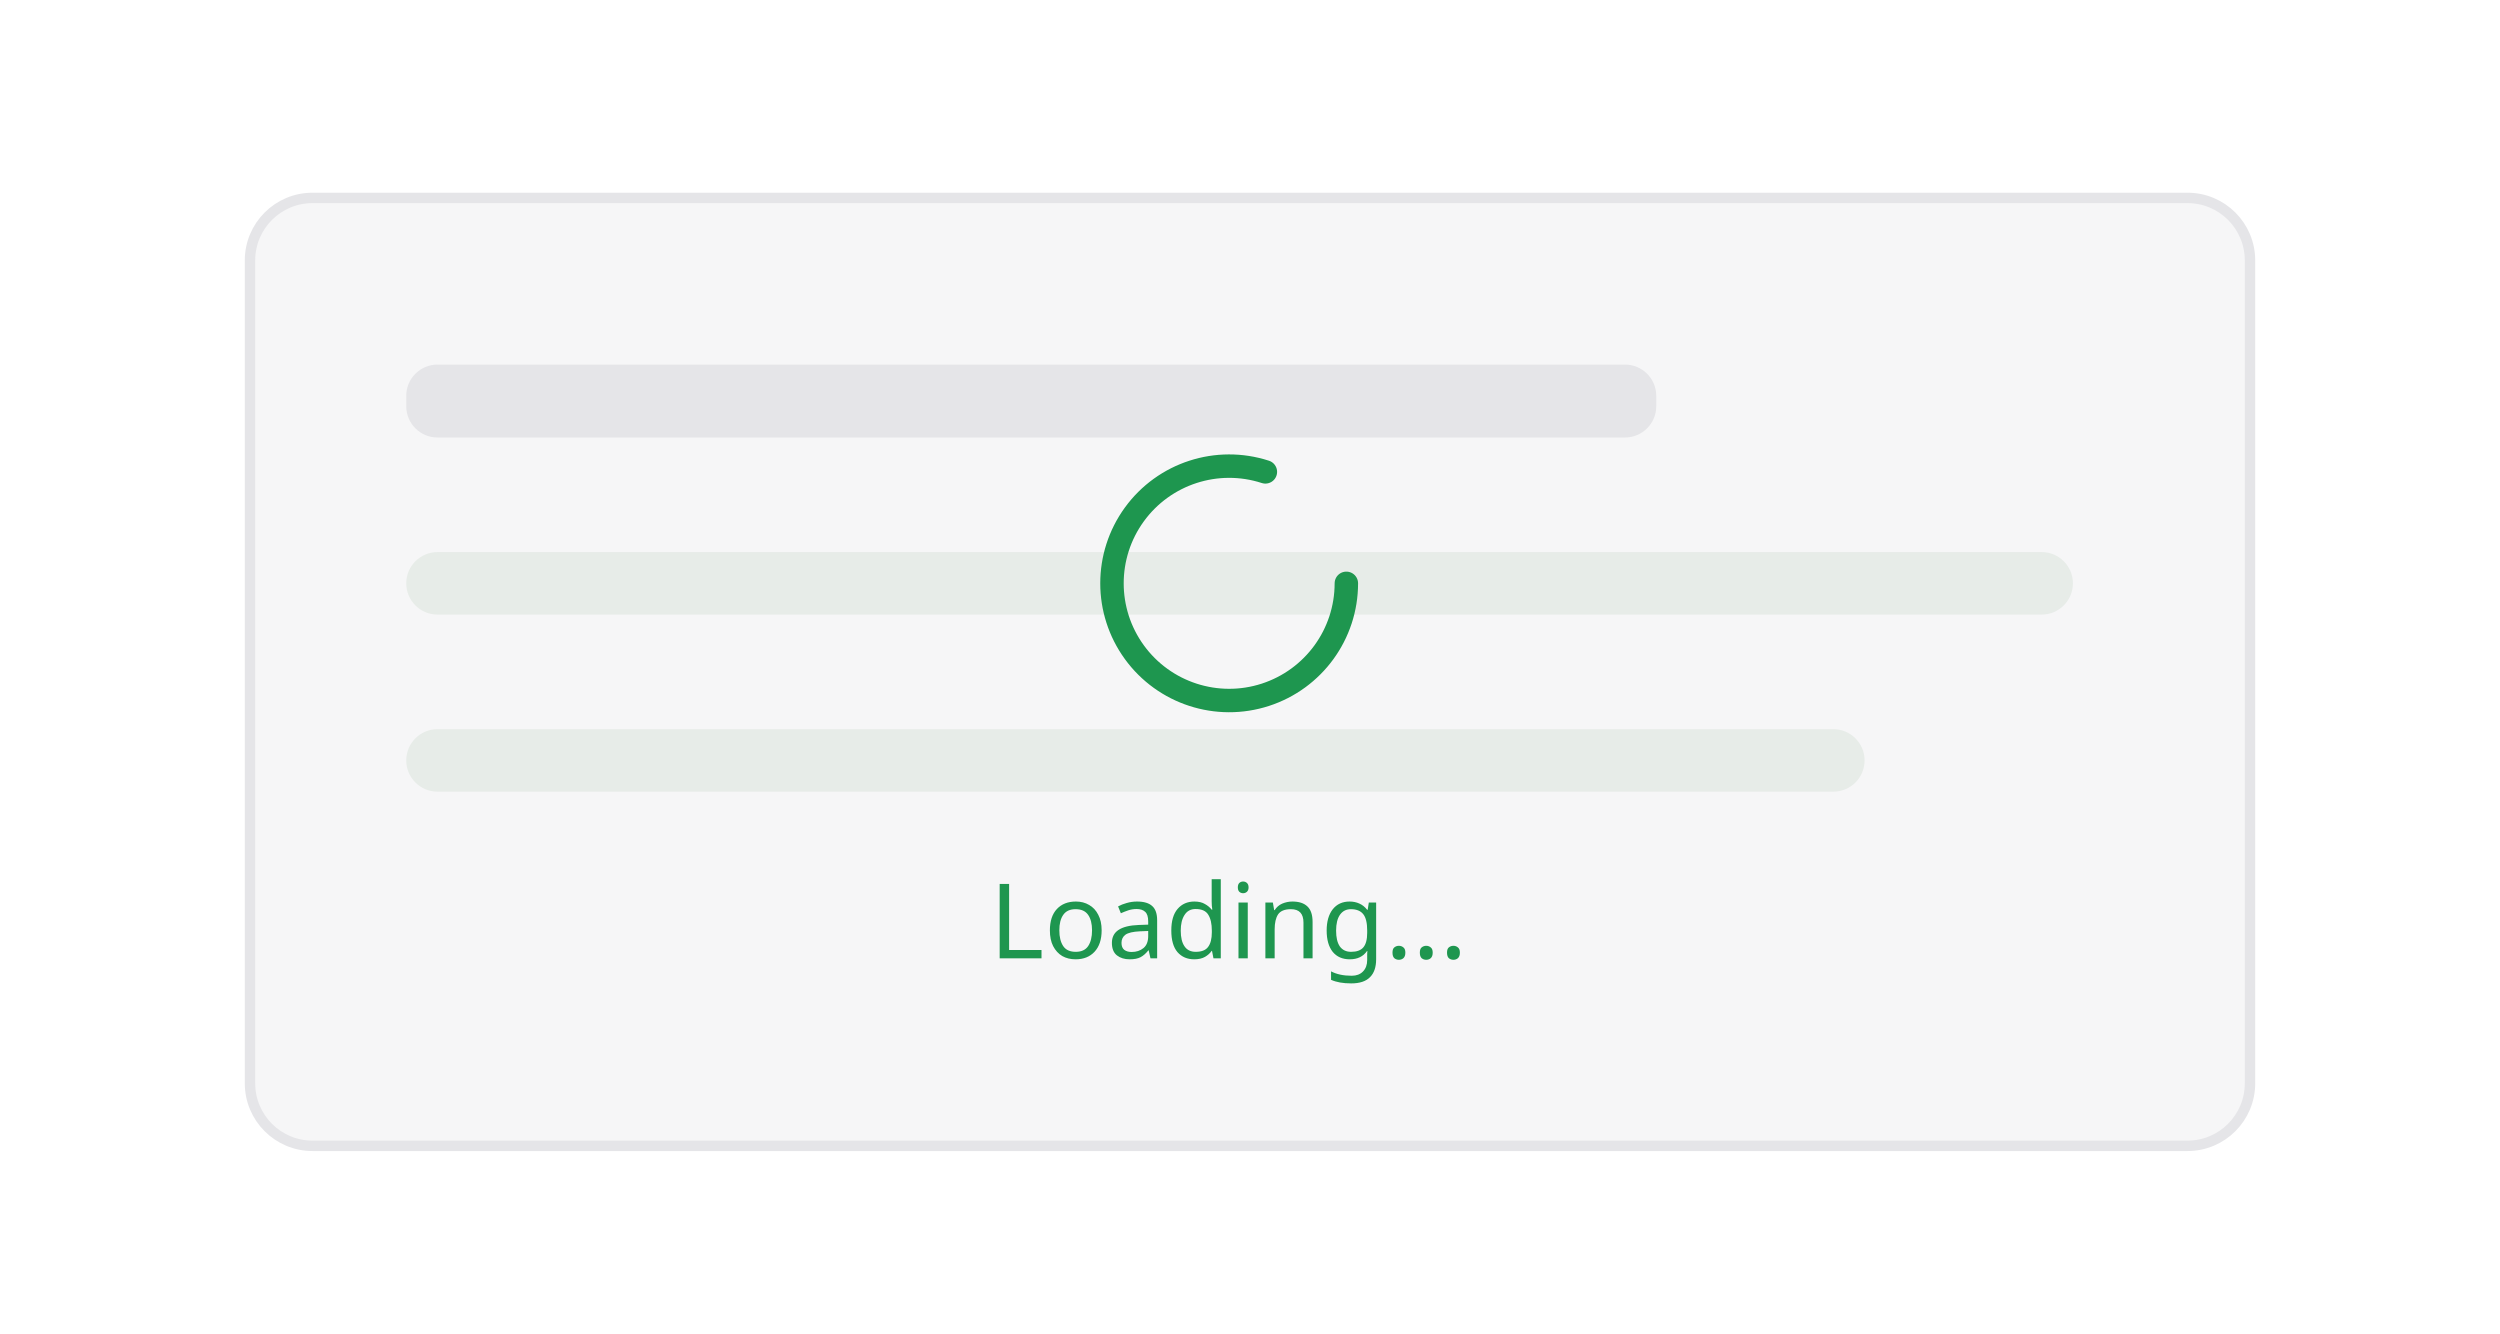
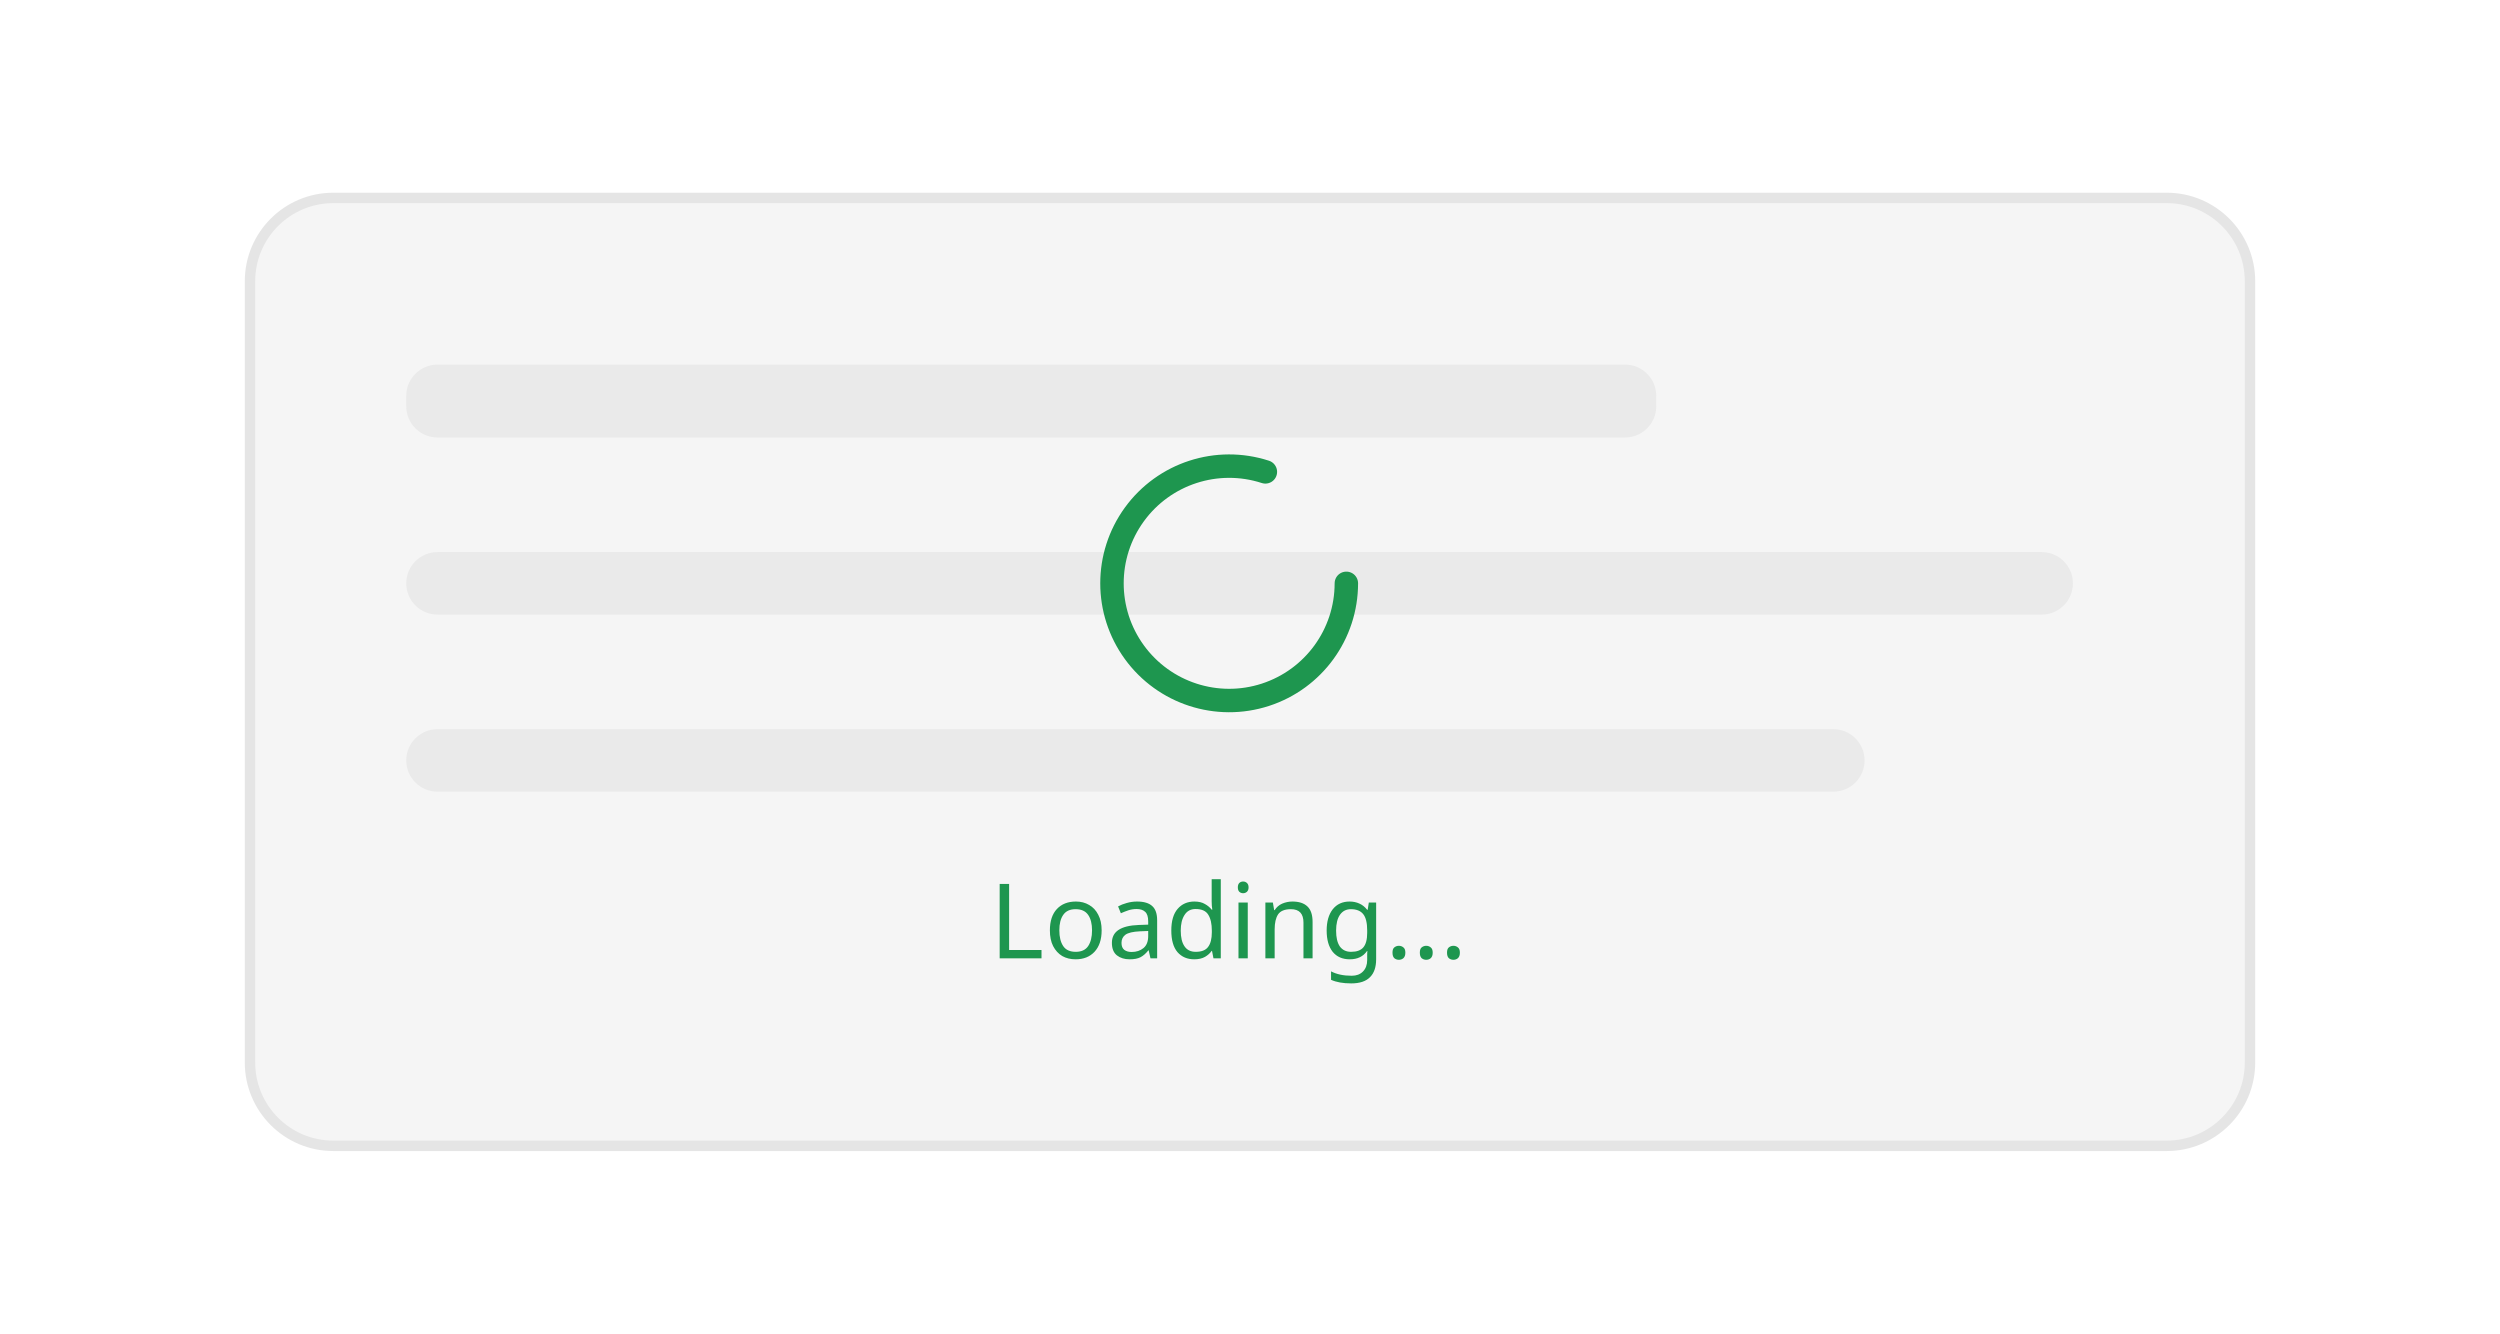
<svg xmlns="http://www.w3.org/2000/svg" width="240" height="128" viewBox="0 0 240 128" fill="none">
-   <rect x="24" y="19" width="192" height="91" rx="6" fill="#f6f6f7" stroke="#e5e5e8" />
-   <rect x="39" y="35" width="120" height="7" rx="3" fill="#e5e5e8" stroke="none" />
-   <rect x="39" y="53" width="160" height="6" rx="3" fill="#e7ece8" stroke="none" />
-   <rect x="39" y="70" width="140" height="6" rx="3" fill="#e7ece8" stroke="none" />
+   <rect x="24" y="19" width="192" height="91" rx="8" fill="#f5f5f5" stroke="#e5e5e5" />
+   <rect x="39" y="35" width="120" height="7" rx="3" fill="#eaeaea" stroke="none" />
+   <rect x="39" y="53" width="160" height="6" rx="3" fill="#eaeaea" stroke="none" />
+   <rect x="39" y="70" width="140" height="6" rx="3" fill="#eaeaea" stroke="none" />
  <g transform="translate(103 41)">
    <svg width="30" height="30" viewBox="0 0 24 24" fill="none" stroke="#1e964f" stroke-width="1.8" stroke-linecap="round" stroke-linejoin="round" class="lucide lucide-loader-circle lucide-loader-2" aria-hidden="true">
      <path d="M21 12a9 9 0 1 1-6.219-8.56" />
    </svg>
  </g>
  <text x="95" y="92" fill="#1e964f" font-size="10" font-family="system-ui,sans-serif">Loading…</text>
</svg>
